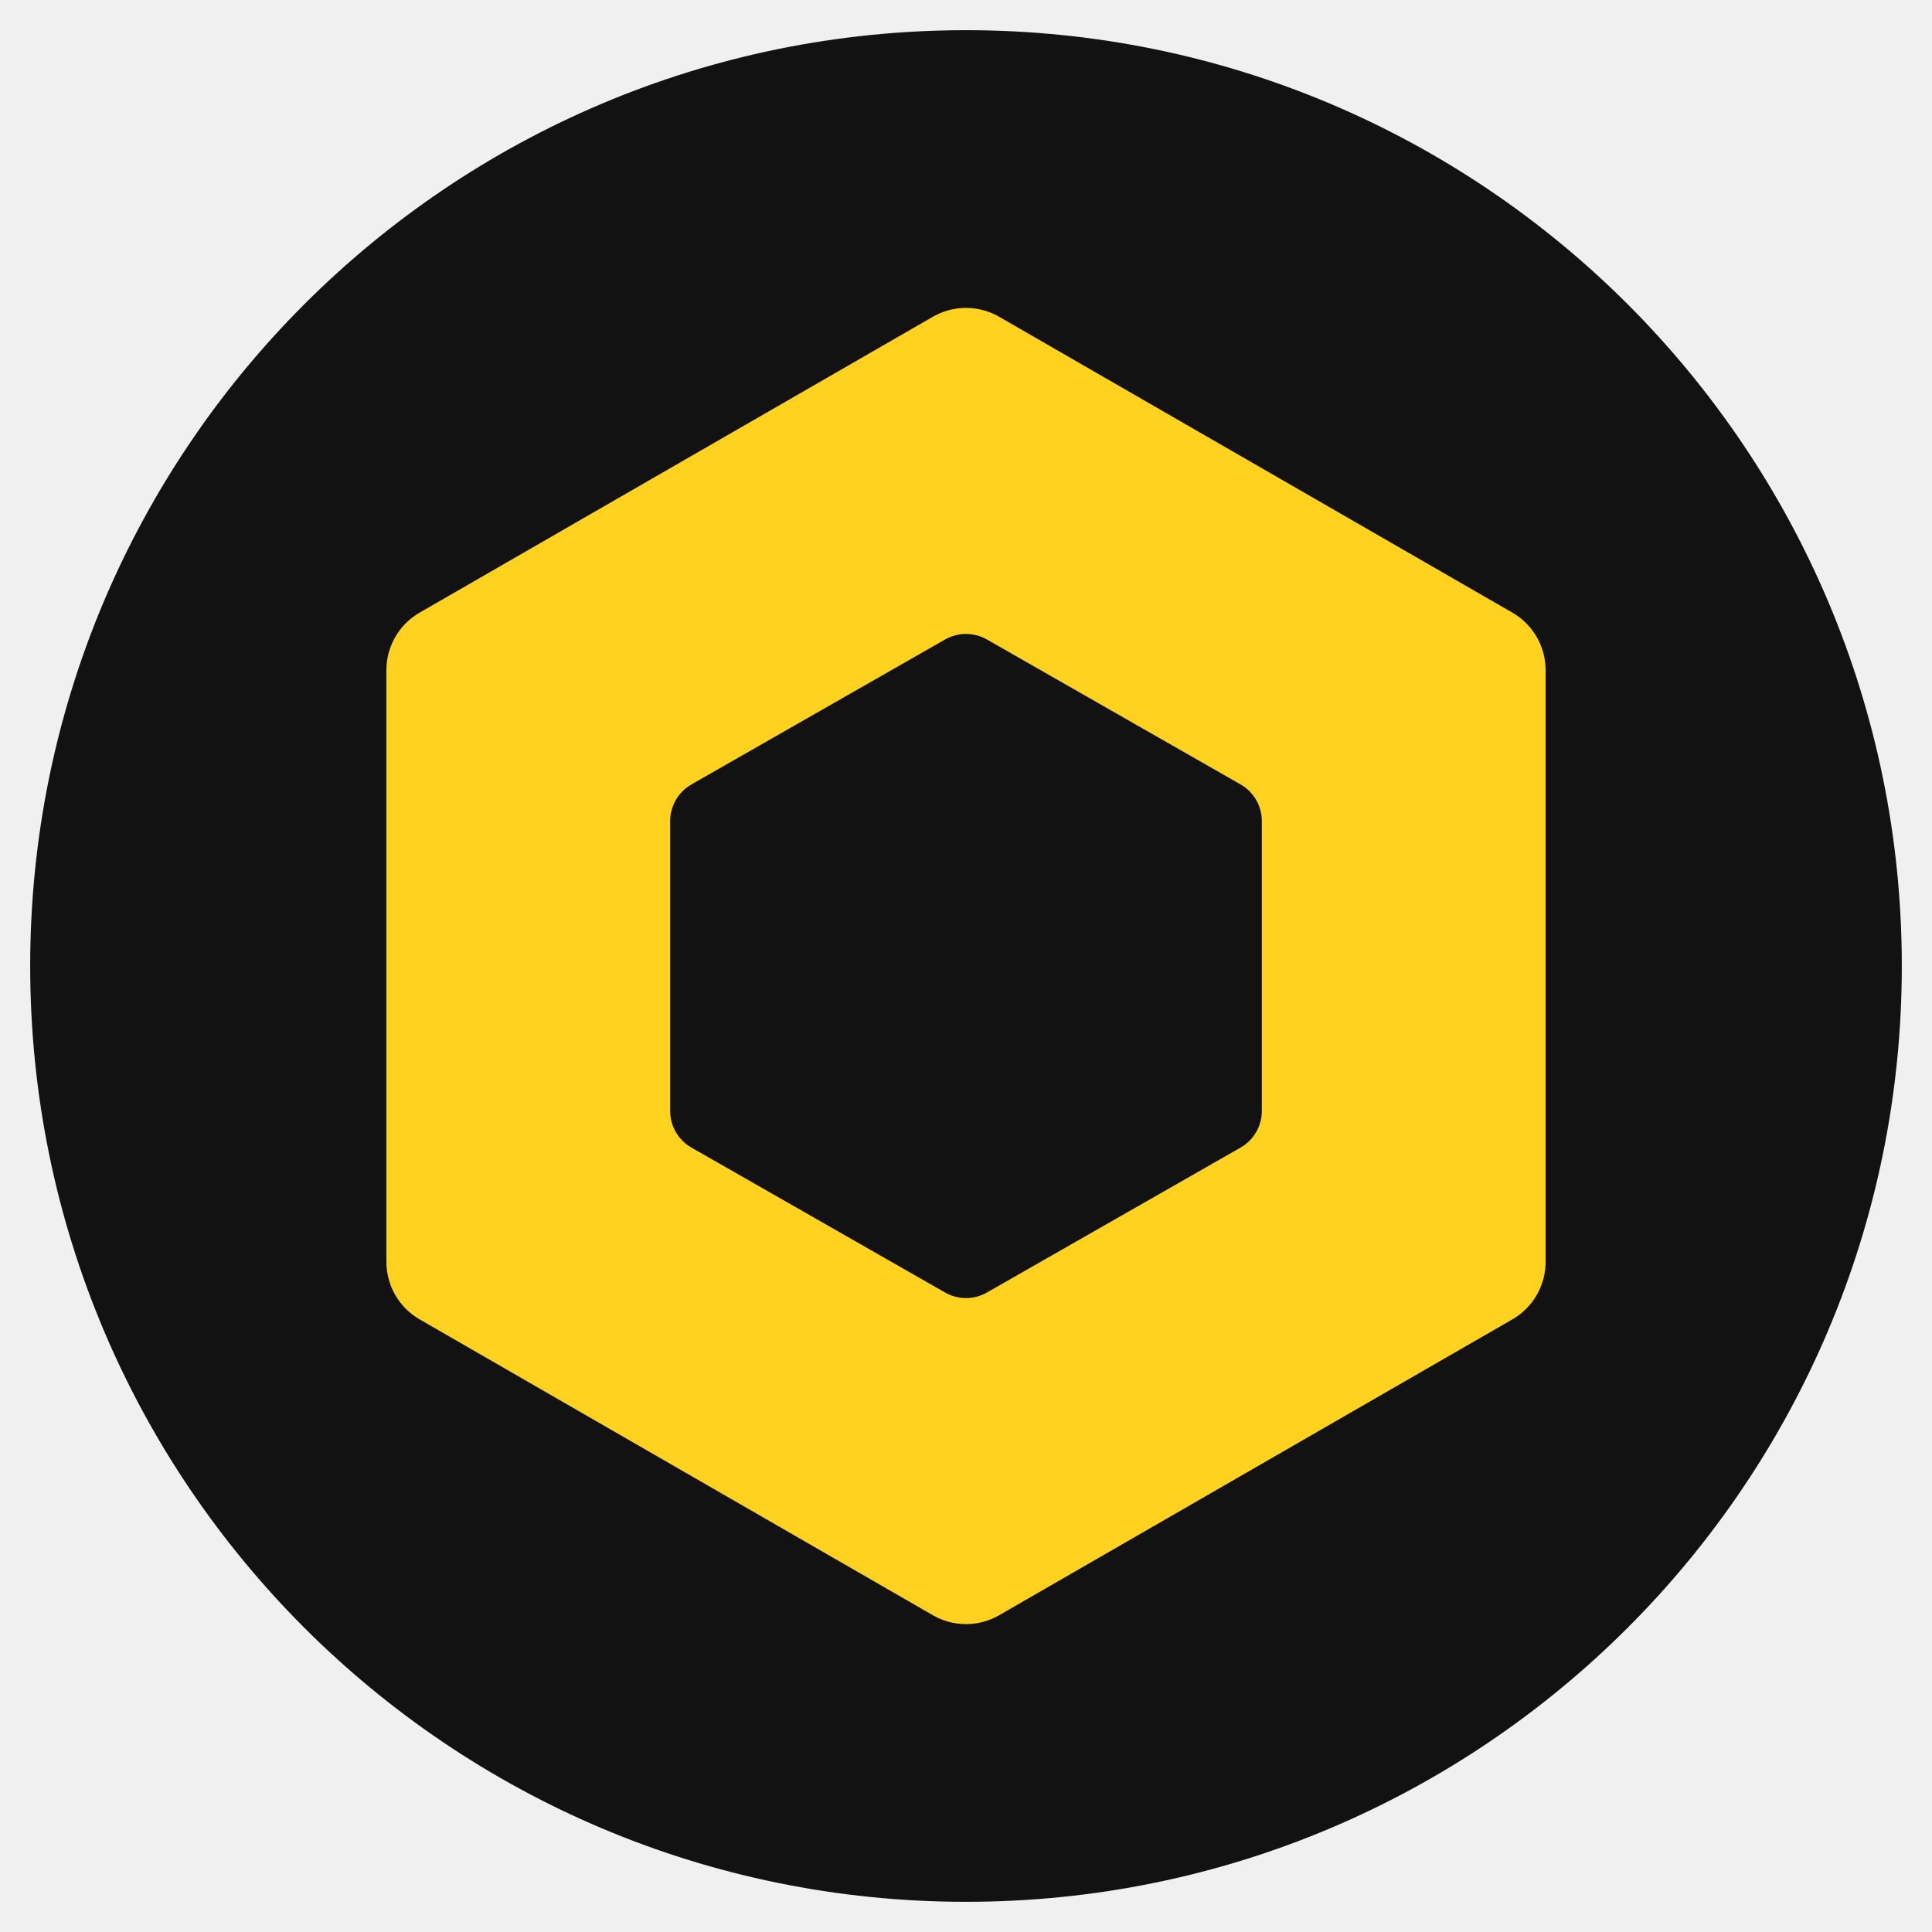
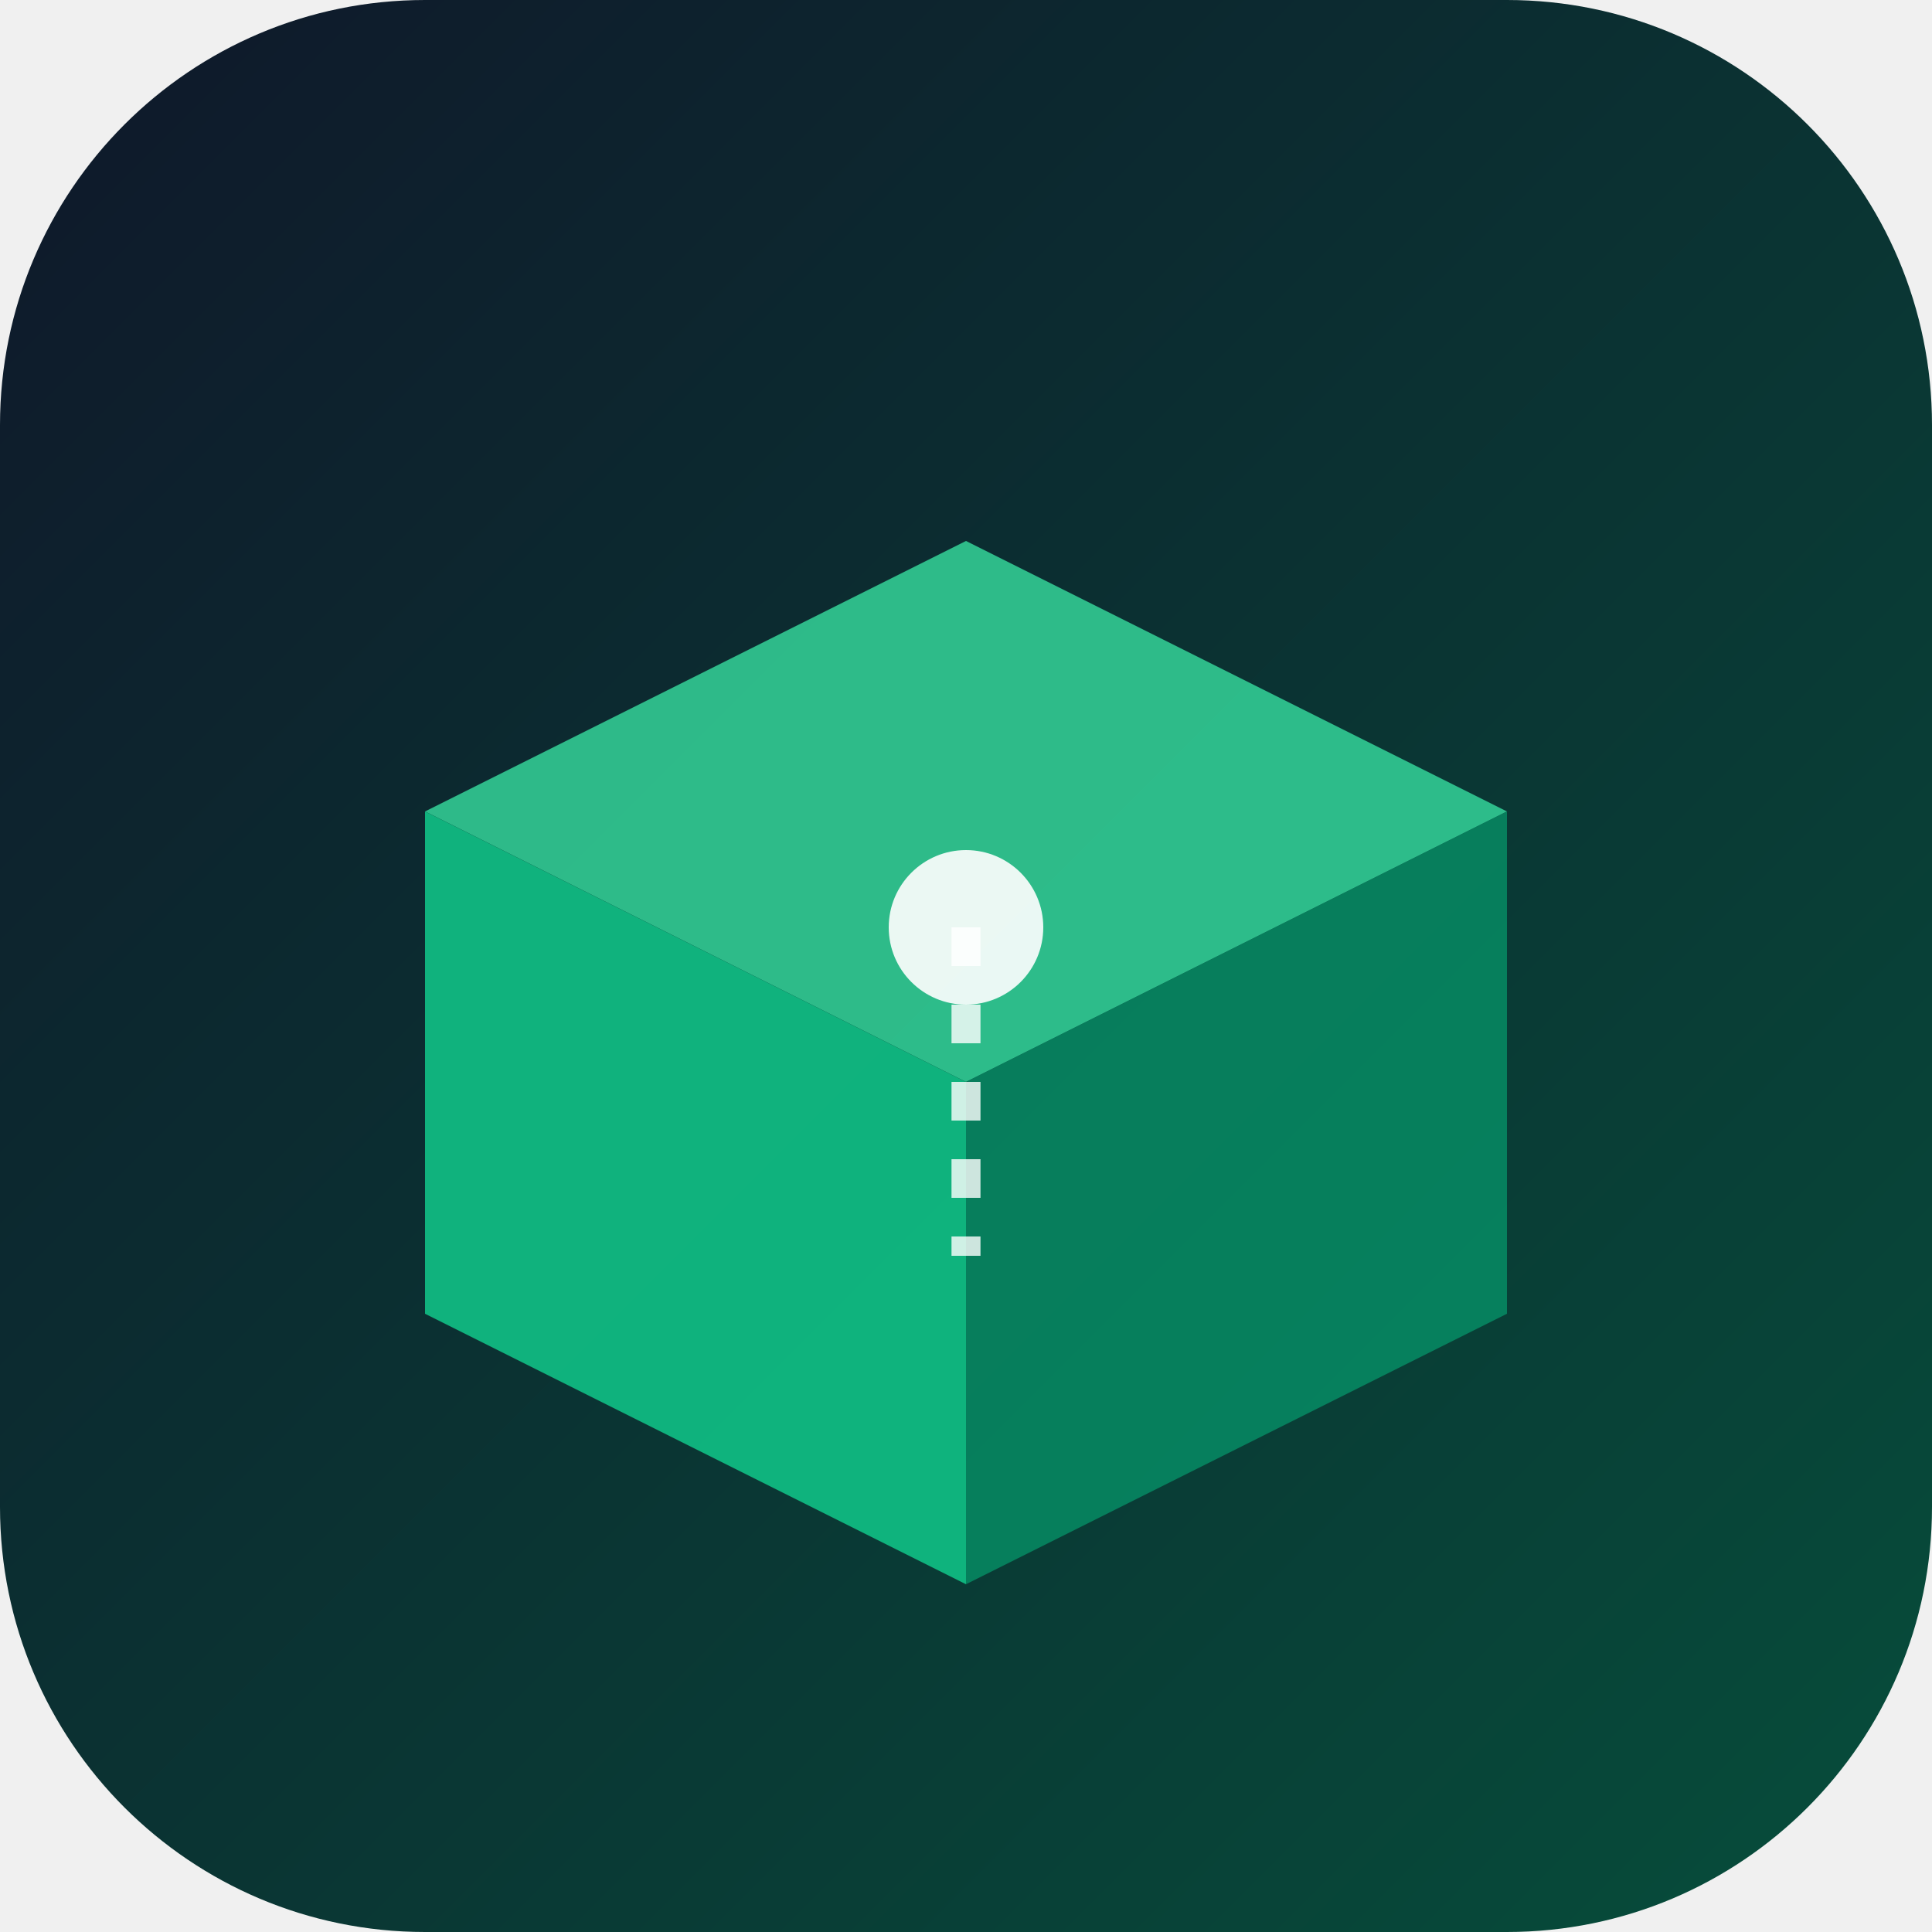
- <svg xmlns="http://www.w3.org/2000/svg" viewBox="0 0 32 32">
-   <circle cx="16" cy="16" r="15.5" fill="#121212" />
-   <path d="M16 6.2 L24.5 11.1 L24.5 20.9 L16 25.8 L7.5 20.9 L7.5 11.1 Z" fill="#ffd21f" stroke="#ffd21f" stroke-width="2.2" stroke-linejoin="round" />
-   <path d="M16 11.2 L20.2 13.6 L20.2 18.4 L16 20.8 L11.8 18.4 L11.8 13.6 Z" fill="#121212" stroke="#121212" stroke-width="1.4" stroke-linejoin="round" />
+ <svg xmlns="http://www.w3.org/2000/svg" viewBox="0 0 100 100">
+   <defs>
+     <linearGradient id="bg" x1="0%" y1="0%" x2="100%" y2="100%">
+       <stop offset="0%" stop-color="#0f172a" />
+       <stop offset="100%" stop-color="#064e3b" />
+     </linearGradient>
+   </defs>
+   <rect width="100" height="100" rx="22" fill="url(#bg)" />
+   <path d="M50 28 L78 42 L50 56 L22 42 Z" fill="#34d399" opacity="0.85" />
+   <path d="M22 42 L50 56 L50 82 L22 68 Z" fill="#10b981" opacity="0.95" />
+   <path d="M78 42 L50 56 L50 82 L78 68 Z" fill="#059669" opacity="0.75" />
+   <circle cx="50" cy="48" r="4" fill="white" opacity="0.9" />
+   <path d="M50 48 L50 65" stroke="white" stroke-width="1.5" stroke-dasharray="2,2" opacity="0.8" />
</svg>
